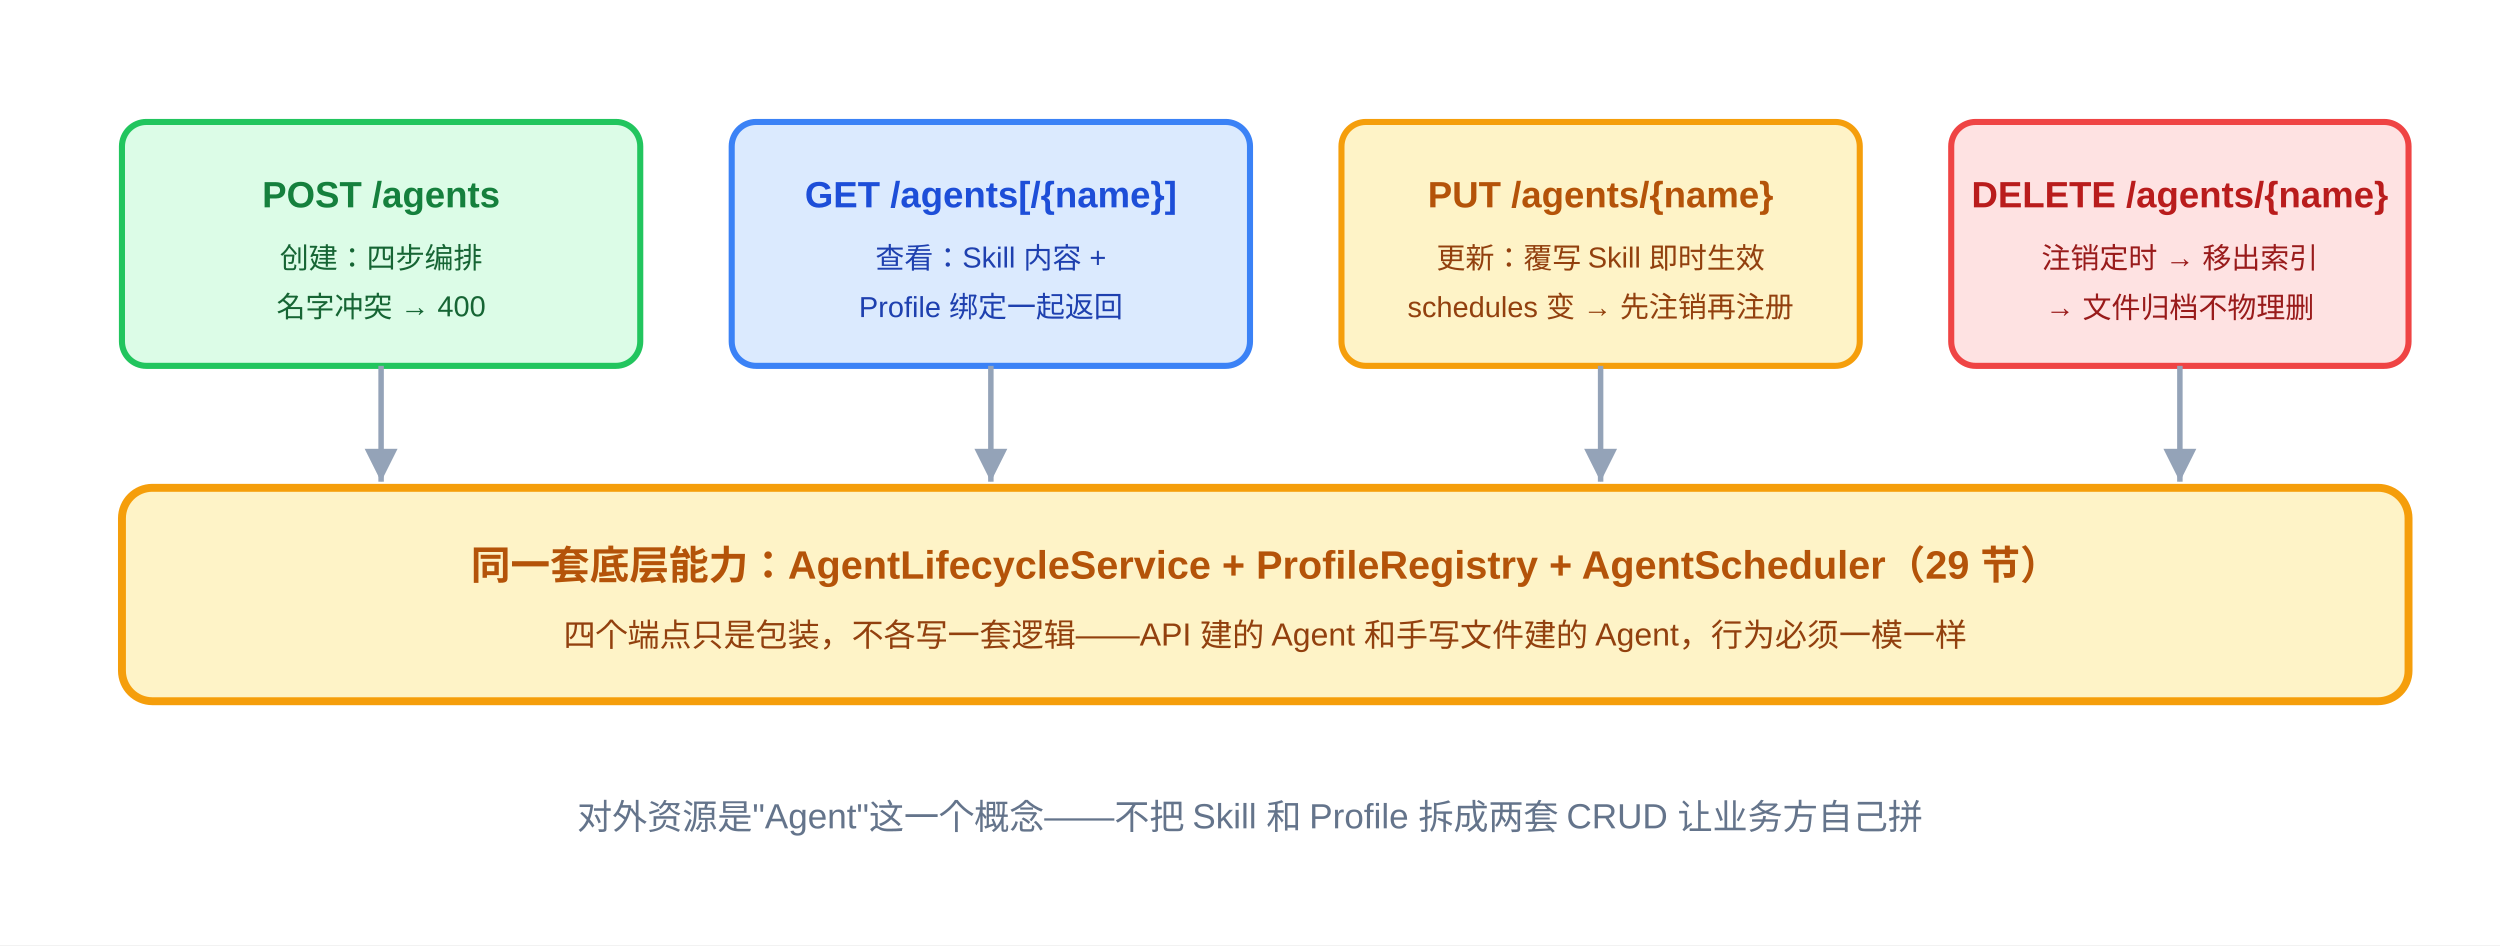
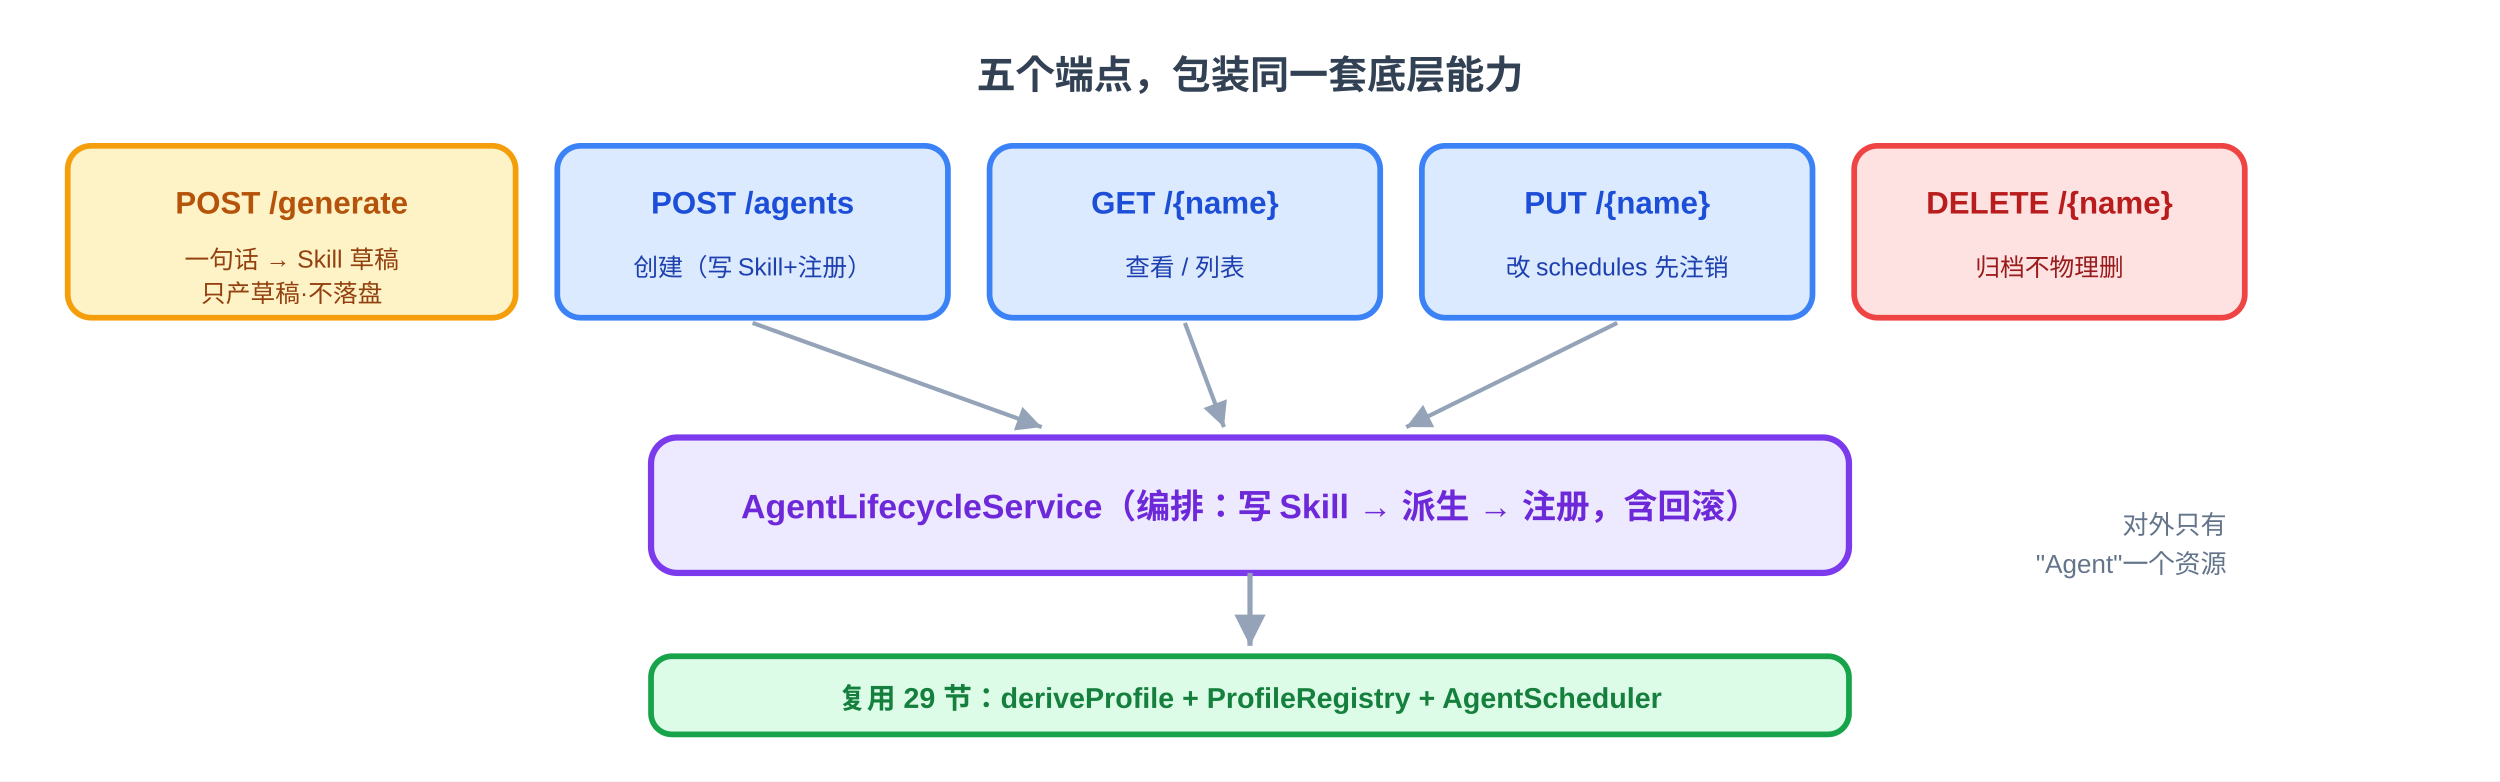
- <svg xmlns="http://www.w3.org/2000/svg" viewBox="0 0 820 310" font-family="Arial, sans-serif">
-   <rect width="820" height="310" fill="#ffffff" />
+ <svg xmlns="http://www.w3.org/2000/svg" viewBox="0 0 960 300" font-family="Arial, sans-serif">
+   <rect width="960" height="300" fill="#ffffff" />
  <defs>
    <marker id="c302" markerWidth="10" markerHeight="10" refX="6" refY="3" orient="auto">
      <path d="M0,0 L6,3 L0,6 Z" fill="#94a3b8" />
    </marker>
  </defs>
-   <rect x="40" y="40" width="170" height="80" rx="8" fill="#dcfce7" stroke="#22c55e" stroke-width="2" />
-   <text x="125" y="68" fill="#15803d" font-size="12" font-weight="bold" text-anchor="middle">POST /agents</text>
-   <text x="125" y="88" fill="#166534" font-size="9.5" text-anchor="middle">创建：四步编排</text>
-   <text x="125" y="104" fill="#166534" font-size="9.5" text-anchor="middle">名字冲突 → 400</text>
-   <rect x="240" y="40" width="170" height="80" rx="8" fill="#dbeafe" stroke="#3b82f6" stroke-width="2" />
-   <text x="325" y="68" fill="#1d4ed8" font-size="12" font-weight="bold" text-anchor="middle">GET /agents[/{name}]</text>
-   <text x="325" y="88" fill="#1e40af" font-size="9.5" text-anchor="middle">查看：Skill 内容 +</text>
-   <text x="325" y="104" fill="#1e40af" font-size="9.5" text-anchor="middle">Profile 绑定一起返回</text>
-   <rect x="440" y="40" width="170" height="80" rx="8" fill="#fef3c7" stroke="#f59e0b" stroke-width="2" />
-   <text x="525" y="68" fill="#b45309" font-size="12" font-weight="bold" text-anchor="middle">PUT /agents/{name}</text>
-   <text x="525" y="88" fill="#92400e" font-size="9.5" text-anchor="middle">更新：覆写 Skill 即时生效</text>
-   <text x="525" y="104" fill="#92400e" font-size="9.5" text-anchor="middle">schedules 变 → 先注销再注册</text>
-   <rect x="640" y="40" width="150" height="80" rx="8" fill="#fee2e2" stroke="#ef4444" stroke-width="2" />
-   <text x="715" y="68" fill="#b91c1c" font-size="12" font-weight="bold" text-anchor="middle">DELETE /agents/{name}</text>
-   <text x="715" y="88" fill="#991b1b" font-size="9.5" text-anchor="middle">注销定时 → 移出索引</text>
-   <text x="715" y="104" fill="#991b1b" font-size="9.5" text-anchor="middle">→ 文件归档不物理删</text>
-   <line x1="125" y1="120" x2="125" y2="158" stroke="#94a3b8" stroke-width="1.8" marker-end="url(#c302)" />
-   <line x1="325" y1="120" x2="325" y2="158" stroke="#94a3b8" stroke-width="1.8" marker-end="url(#c302)" />
-   <line x1="525" y1="120" x2="525" y2="158" stroke="#94a3b8" stroke-width="1.8" marker-end="url(#c302)" />
-   <line x1="715" y1="120" x2="715" y2="158" stroke="#94a3b8" stroke-width="1.8" marker-end="url(#c302)" />
-   <rect x="40" y="160" width="750" height="70" rx="10" fill="#fef3c7" stroke="#f59e0b" stroke-width="2.6" />
-   <text x="415" y="190" fill="#b45309" font-size="13" font-weight="bold" text-anchor="middle">同一套底层能力：AgentLifecycleService + ProfileRegistry + AgentScheduler（29 节）</text>
-   <text x="415" y="212" fill="#92400e" font-size="10.5" text-anchor="middle">四个端点只是包装，不各写一套逻辑——API 建的 Agent 和手写文件建的 Agent，行为必须一模一样</text>
-   <text x="410" y="272" fill="#64748b" font-size="11.5" text-anchor="middle">对外资源是"Agent"这一个概念——不把 Skill 和 Profile 拆成两套 CRUD 让业务方自己拼</text>
+   <text x="480" y="34" fill="#334155" font-size="15" font-weight="bold" text-anchor="middle">五个端点，包装同一套底层能力</text>
+   <rect x="26" y="56" width="172" height="66" rx="9" fill="#fef3c7" stroke="#f59e0b" stroke-width="2.2" />
+   <text x="112" y="82" fill="#b45309" font-size="12" font-weight="bold" text-anchor="middle">POST /generate</text>
+   <text x="112" y="103" fill="#92400e" font-size="9.5" text-anchor="middle">一句话 → Skill 草稿</text>
+   <text x="112" y="116" fill="#92400e" font-size="9.5" text-anchor="middle">只产草稿·不落盘</text>
+   <rect x="214" y="56" width="150" height="66" rx="9" fill="#dbeafe" stroke="#3b82f6" stroke-width="2.2" />
+   <text x="289" y="82" fill="#1d4ed8" font-size="12" font-weight="bold" text-anchor="middle">POST /agents</text>
+   <text x="289" y="106" fill="#1e40af" font-size="9.5" text-anchor="middle">创建（写 Skill+注册）</text>
+   <rect x="380" y="56" width="150" height="66" rx="9" fill="#dbeafe" stroke="#3b82f6" stroke-width="2.2" />
+   <text x="455" y="82" fill="#1d4ed8" font-size="12" font-weight="bold" text-anchor="middle">GET /{name}</text>
+   <text x="455" y="106" fill="#1e40af" font-size="9.5" text-anchor="middle">查看 / 列表</text>
+   <rect x="546" y="56" width="150" height="66" rx="9" fill="#dbeafe" stroke="#3b82f6" stroke-width="2.2" />
+   <text x="621" y="82" fill="#1d4ed8" font-size="12" font-weight="bold" text-anchor="middle">PUT /{name}</text>
+   <text x="621" y="106" fill="#1e40af" font-size="9.5" text-anchor="middle">改 schedules 先注销</text>
+   <rect x="712" y="56" width="150" height="66" rx="9" fill="#fee2e2" stroke="#ef4444" stroke-width="2.2" />
+   <text x="787" y="82" fill="#b91c1c" font-size="12" font-weight="bold" text-anchor="middle">DELETE /{name}</text>
+   <text x="787" y="106" fill="#991b1b" font-size="9.5" text-anchor="middle">归档不物理删</text>
+   <line x1="289" y1="124" x2="400" y2="164" stroke="#94a3b8" stroke-width="1.6" marker-end="url(#c302)" />
+   <line x1="455" y1="124" x2="470" y2="164" stroke="#94a3b8" stroke-width="1.6" marker-end="url(#c302)" />
+   <line x1="621" y1="124" x2="540" y2="164" stroke="#94a3b8" stroke-width="1.6" marker-end="url(#c302)" />
+   <rect x="250" y="168" width="460" height="52" rx="10" fill="#ede9fe" stroke="#7c3aed" stroke-width="2.4" />
+   <text x="480" y="199" fill="#6d28d9" font-size="13" font-weight="bold" text-anchor="middle">AgentLifecycleService（编排：写 Skill → 派生 → 注册，含回滚）</text>
+   <line x1="480" y1="220" x2="480" y2="248" stroke="#94a3b8" stroke-width="2" marker-end="url(#c302)" />
+   <rect x="250" y="252" width="460" height="30" rx="8" fill="#dcfce7" stroke="#16a34a" stroke-width="2.2" />
+   <text x="480" y="272" fill="#15803d" font-size="11" font-weight="bold" text-anchor="middle">复用 29 节：deriveProfile + ProfileRegistry + AgentScheduler</text>
+   <text x="855" y="205" fill="#64748b" font-size="10" text-anchor="end">对外只有</text>
+   <text x="855" y="220" fill="#64748b" font-size="10" text-anchor="end">"Agent"一个资源</text>
</svg>
